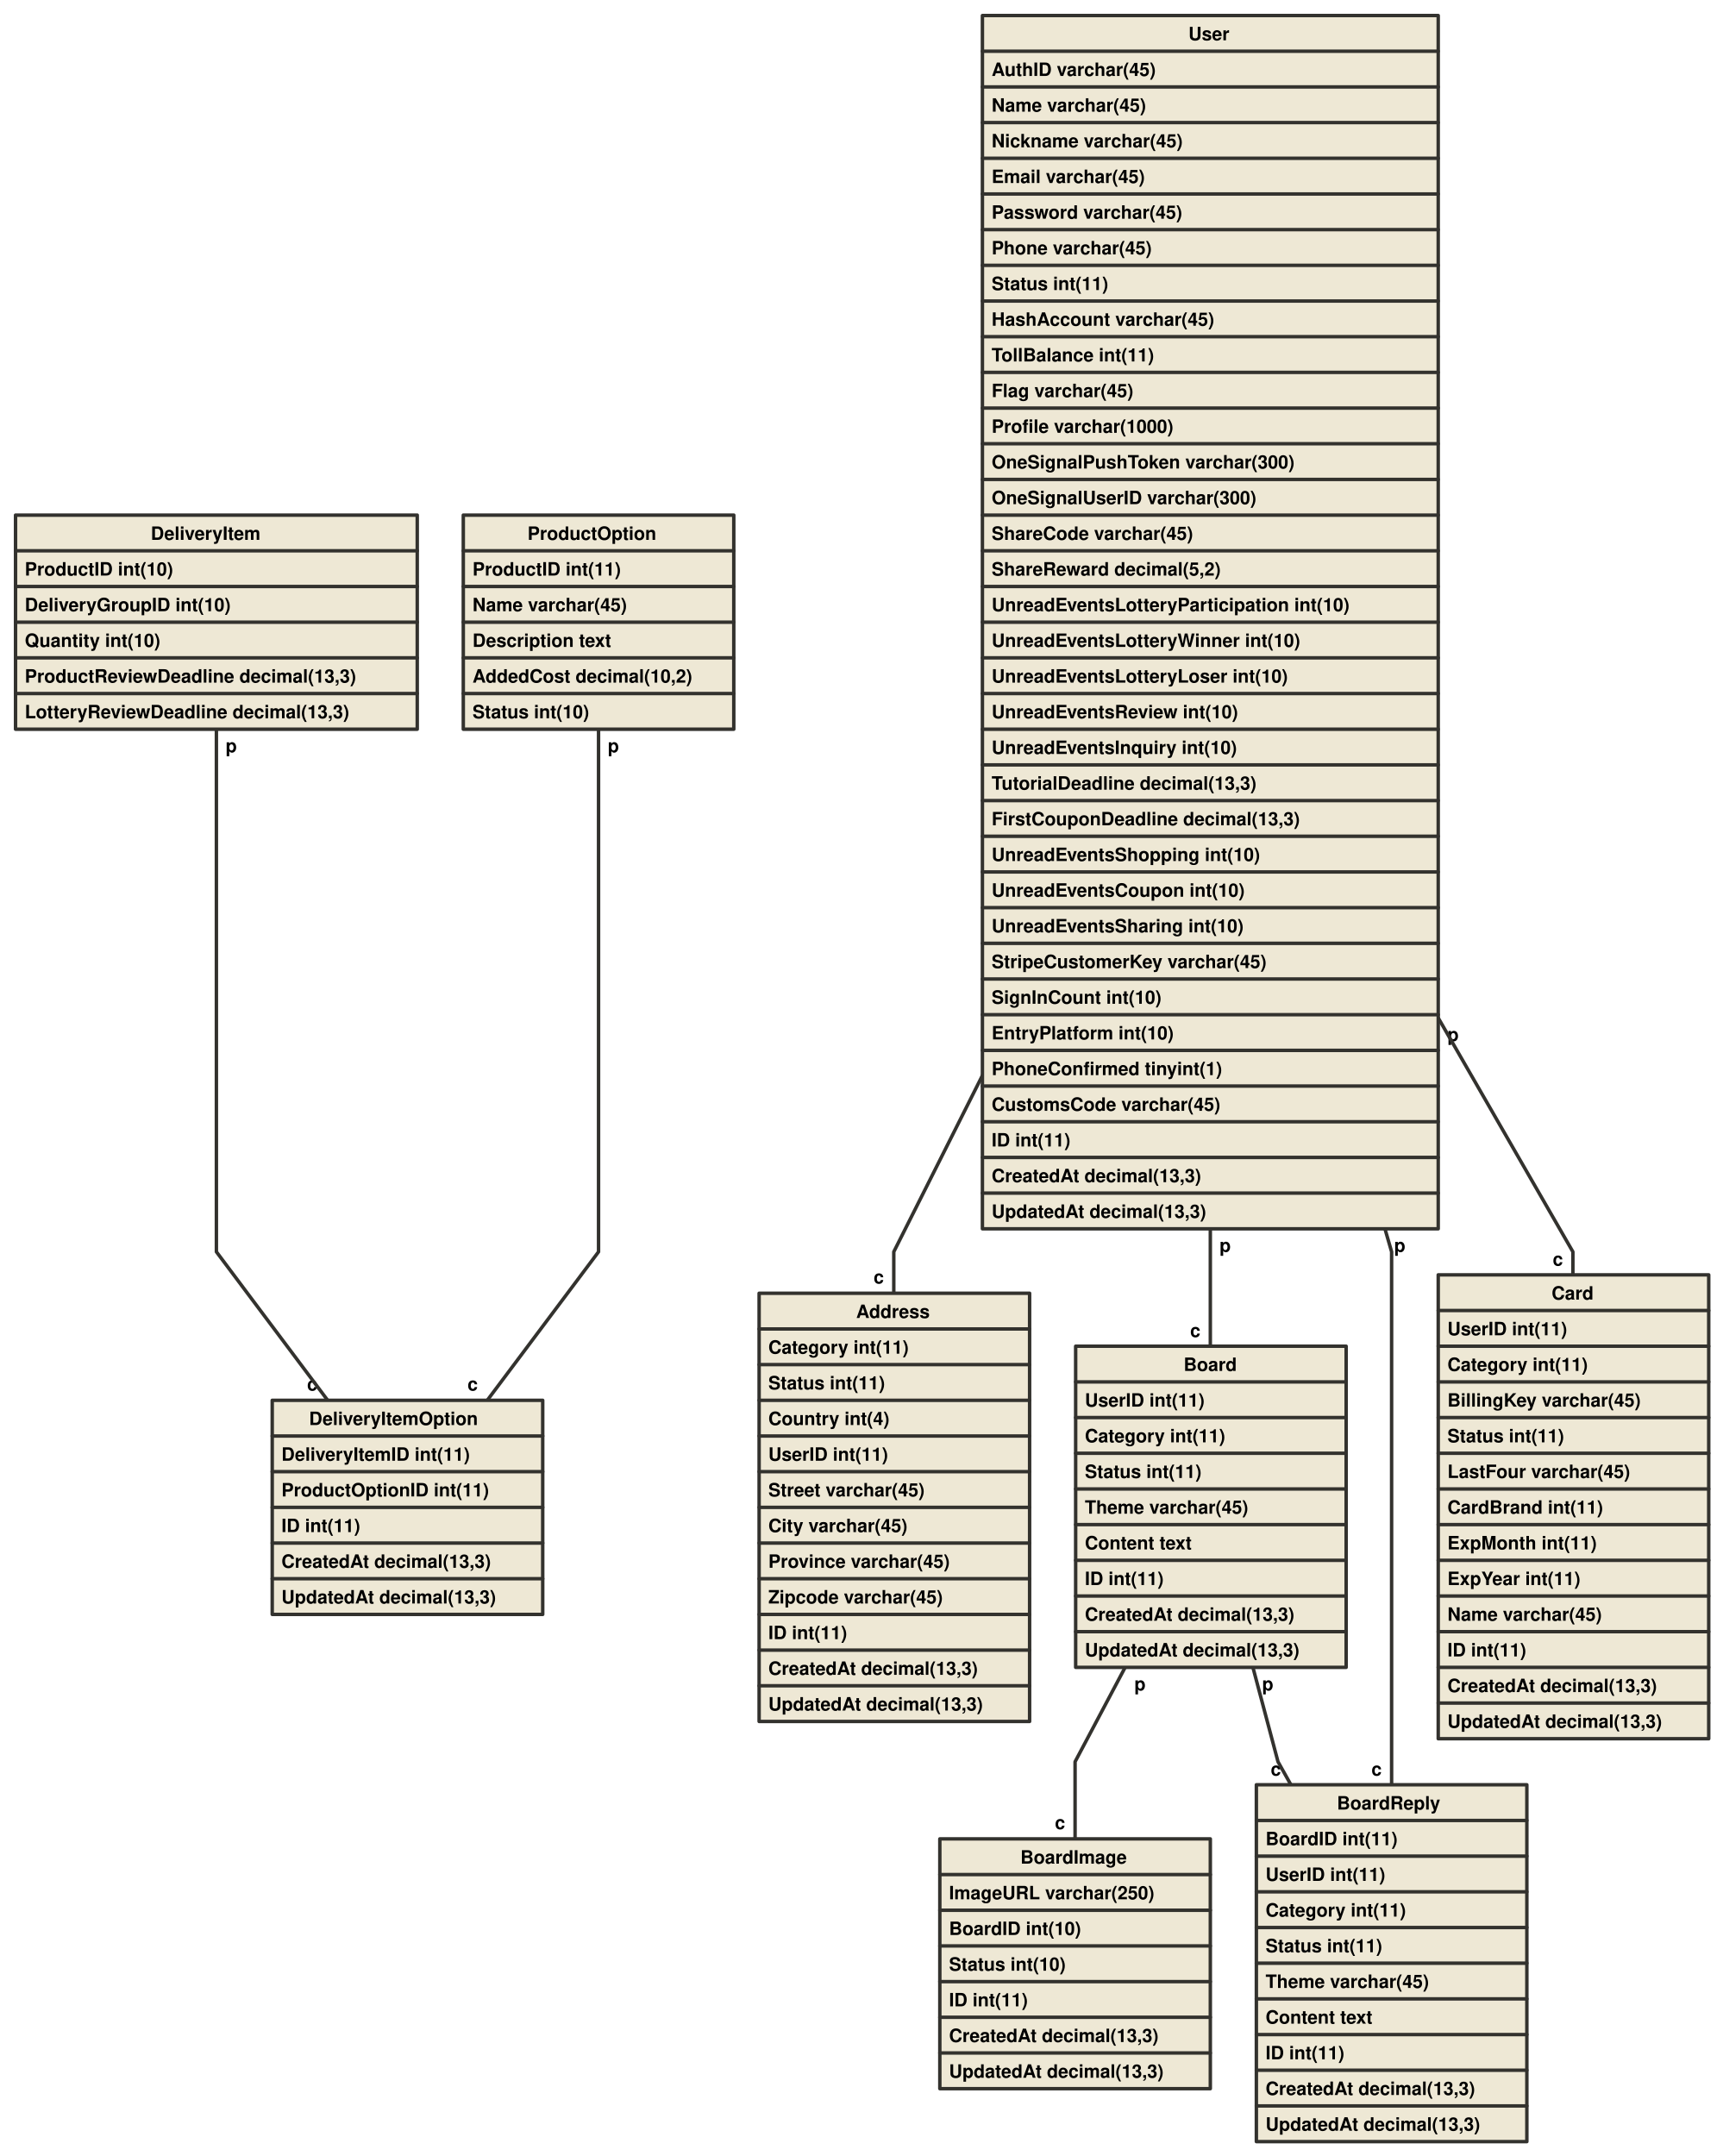
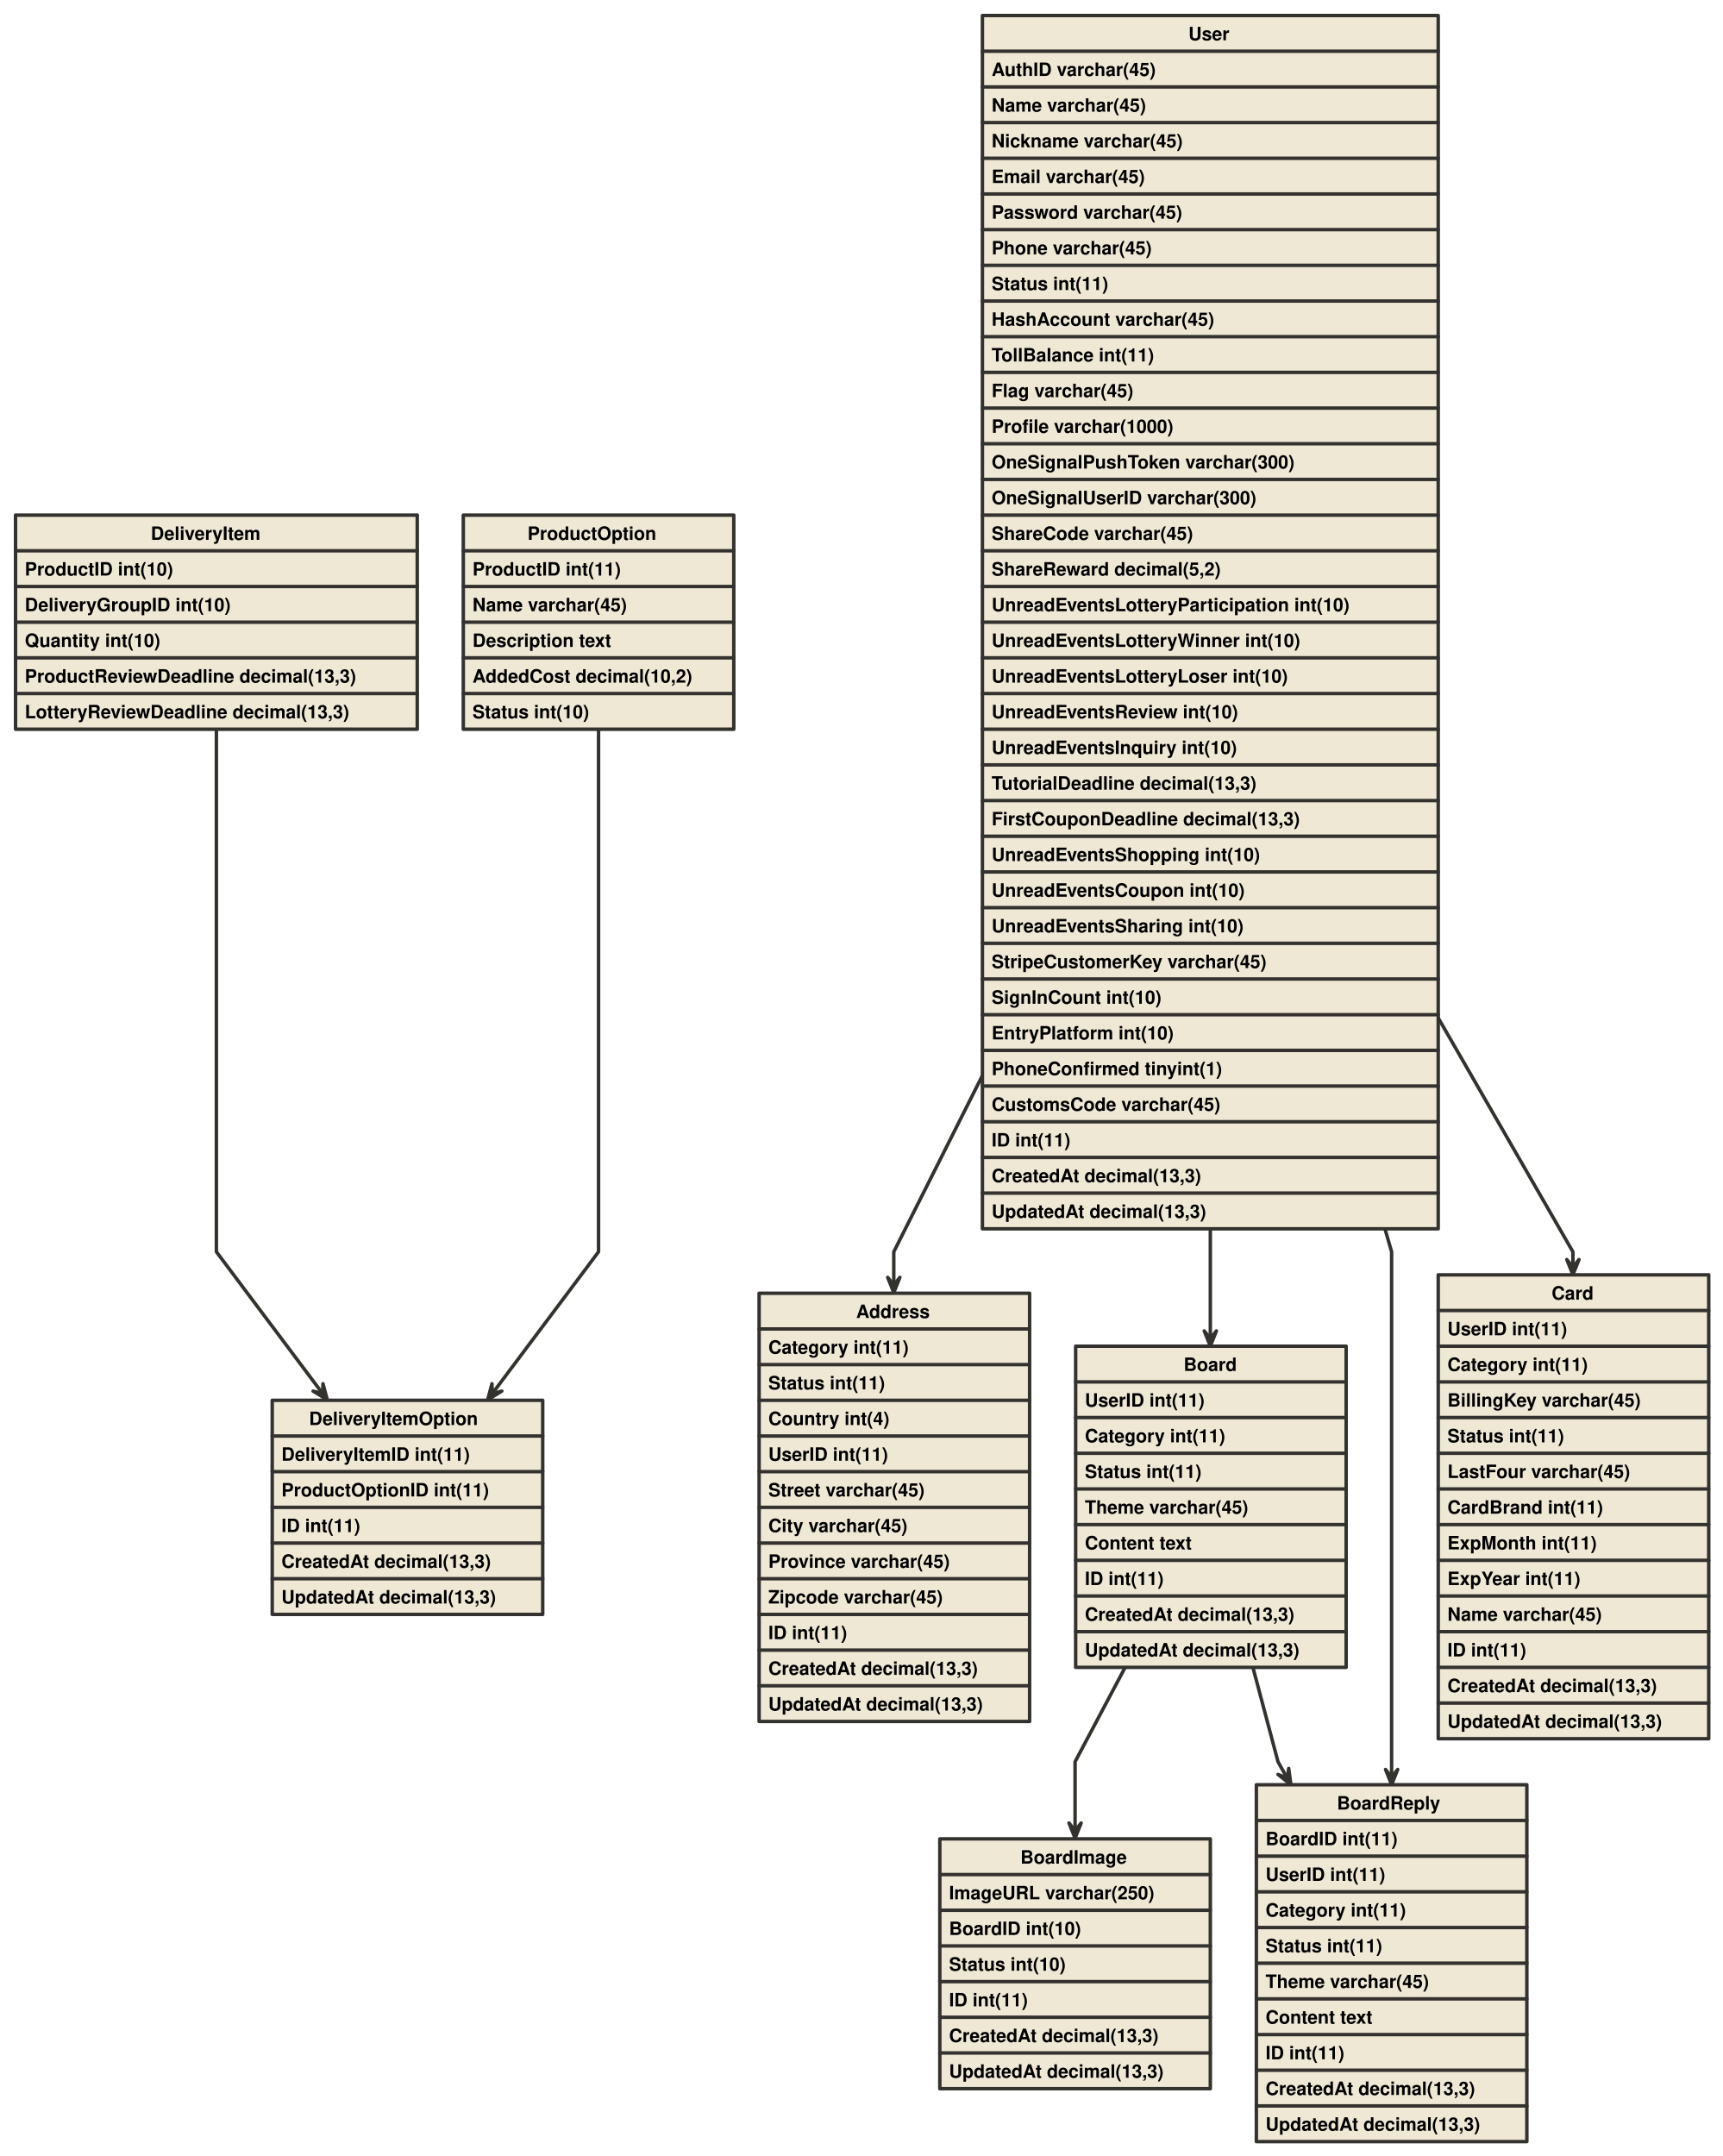
<svg xmlns="http://www.w3.org/2000/svg" width="1496.5" height="1873" version="1.1" baseProfile="full" style="font-weight:bold; font-size:12pt; font-family:'Calibri', Helvetica, sans-serif;;stroke-width:3;stroke-linejoin:round;stroke-linecap:round">
-   <text x="985.5" y="1468.5" style="">p</text>
-   <text x="916.5" y="1589" style="">c</text>
  <path d="M977.5 1448.5 L934 1530.5 L934 1597 L934 1597 " style="stroke:#33322E;fill:none;" />
-   <text x="1096.5" y="1468.5" style="">p</text>
-   <text x="1104" y="1542.5" style="">c</text>
+   <path d="M928.7 1583.7 L934 1590.3 L939.3 1583.7 L934 1597 Z" style="stroke:#33322E;fill:#33322E;" />
  <path d="M1088.5 1448.5 L1110.3 1530.5 L1121.5 1550.5 L1121.5 1550.5 " style="stroke:#33322E;fill:none;" />
-   <text x="196" y="653.5" style="">p</text>
-   <text x="266.8" y="1208" style="">c</text>
+   <path d="M1110.3 1541.5 L1118.3 1544.7 L1119.6 1536.3 L1121.5 1550.5 Z" style="stroke:#33322E;fill:#33322E;" />
  <path d="M188 633.5 L188 1087.5 L284.3 1216 L284.3 1216 " style="stroke:#33322E;fill:none;" />
-   <text x="528" y="653.5" style="">p</text>
-   <text x="406.2" y="1208" style="">c</text>
+   <path d="M272 1208.5 L280.3 1210.7 L280.6 1202.1 L284.3 1216 Z" style="stroke:#33322E;fill:#33322E;" />
  <path d="M520 633.5 L520 1087.5 L423.7 1216 L423.7 1216 " style="stroke:#33322E;fill:none;" />
-   <text x="861.5" y="954.3" style="">p</text>
-   <text x="759" y="1115" style="">c</text>
+   <path d="M427.4 1202.1 L427.7 1210.7 L436 1208.5 L423.7 1216 Z" style="stroke:#33322E;fill:#33322E;" />
  <path d="M853.5 934.3 L776.5 1087.5 L776.5 1123 L776.5 1123 " style="stroke:#33322E;fill:none;" />
-   <text x="1059.5" y="1087.5" style="">p</text>
-   <text x="1034" y="1161.5" style="">c</text>
+   <path d="M771.2 1109.7 L776.5 1116.3 L781.8 1109.7 L776.5 1123 Z" style="stroke:#33322E;fill:#33322E;" />
  <path d="M1051.5 1067.5 L1051.5 1087.5 L1051.5 1169.5 L1051.5 1169.5 " style="stroke:#33322E;fill:none;" />
-   <text x="1211.2" y="1087.5" style="">p</text>
-   <text x="1191.5" y="1542.5" style="">c</text>
+   <path d="M1046.2 1156.2 L1051.5 1162.8 L1056.8 1156.2 L1051.5 1169.5 Z" style="stroke:#33322E;fill:#33322E;" />
  <path d="M1203.2 1067.5 L1209 1087.5 L1209 1530.5 L1209 1530.5 L1209 1550.5 L1209 1550.5 " style="stroke:#33322E;fill:none;" />
-   <text x="1257.5" y="904.3" style="">p</text>
-   <text x="1349" y="1099.5" style="">c</text>
+   <path d="M1203.7 1537.2 L1209 1543.8 L1214.3 1537.2 L1209 1550.5 Z" style="stroke:#33322E;fill:#33322E;" />
  <path d="M1249.5 884.3 L1366.5 1087.5 L1366.5 1107.5 L1366.5 1107.5 " style="stroke:#33322E;fill:none;" />
+   <path d="M1361.2 1094.2 L1366.5 1100.8 L1371.8 1094.2 L1366.5 1107.5 Z" style="stroke:#33322E;fill:#33322E;" />
  <rect x="659.5" y="1123.5" height="372" width="235" style="stroke:#33322E;fill:#eee8d5;" />
  <text x="743.8" y="1145" style="">Address</text>
  <path d="M659.5 1154.5 L894.5 1154.5" style="stroke:#33322E;fill:none;" />
  <text x="667.5" y="1176" style="">Category int(11)</text>
  <path d="M659.5 1185.5 L894.5 1185.5" style="stroke:#33322E;fill:none;" />
  <text x="667.5" y="1207" style="">Status int(11)</text>
  <path d="M659.5 1216.5 L894.5 1216.5" style="stroke:#33322E;fill:none;" />
  <text x="667.5" y="1238" style="">Country int(4)</text>
  <path d="M659.5 1247.5 L894.5 1247.5" style="stroke:#33322E;fill:none;" />
  <text x="667.5" y="1269" style="">UserID int(11)</text>
  <path d="M659.5 1278.5 L894.5 1278.5" style="stroke:#33322E;fill:none;" />
  <text x="667.5" y="1300" style="">Street varchar(45)</text>
  <path d="M659.5 1309.5 L894.5 1309.5" style="stroke:#33322E;fill:none;" />
  <text x="667.5" y="1331" style="">City varchar(45)</text>
  <path d="M659.5 1340.5 L894.5 1340.5" style="stroke:#33322E;fill:none;" />
  <text x="667.5" y="1362" style="">Province varchar(45)</text>
  <path d="M659.5 1371.5 L894.5 1371.5" style="stroke:#33322E;fill:none;" />
  <text x="667.5" y="1393" style="">Zipcode varchar(45)</text>
  <path d="M659.5 1402.5 L894.5 1402.5" style="stroke:#33322E;fill:none;" />
  <text x="667.5" y="1424" style="">ID int(11)</text>
  <path d="M659.5 1433.5 L894.5 1433.5" style="stroke:#33322E;fill:none;" />
  <text x="667.5" y="1455" style="">CreatedAt decimal(13,3)</text>
  <path d="M659.5 1464.5 L894.5 1464.5" style="stroke:#33322E;fill:none;" />
  <text x="667.5" y="1486" style="">UpdatedAt decimal(13,3)</text>
  <rect x="934.5" y="1169.5" height="279" width="235" style="stroke:#33322E;fill:#eee8d5;" />
  <text x="1028.3" y="1191" style="">Board</text>
  <path d="M934.5 1200.5 L1169.5 1200.5" style="stroke:#33322E;fill:none;" />
  <text x="942.5" y="1222" style="">UserID int(11)</text>
  <path d="M934.5 1231.5 L1169.5 1231.5" style="stroke:#33322E;fill:none;" />
  <text x="942.5" y="1253" style="">Category int(11)</text>
  <path d="M934.5 1262.5 L1169.5 1262.5" style="stroke:#33322E;fill:none;" />
  <text x="942.5" y="1284" style="">Status int(11)</text>
  <path d="M934.5 1293.5 L1169.5 1293.5" style="stroke:#33322E;fill:none;" />
  <text x="942.5" y="1315" style="">Theme varchar(45)</text>
  <path d="M934.5 1324.5 L1169.5 1324.5" style="stroke:#33322E;fill:none;" />
  <text x="942.5" y="1346" style="">Content text</text>
  <path d="M934.5 1355.5 L1169.5 1355.5" style="stroke:#33322E;fill:none;" />
  <text x="942.5" y="1377" style="">ID int(11)</text>
  <path d="M934.5 1386.5 L1169.5 1386.5" style="stroke:#33322E;fill:none;" />
  <text x="942.5" y="1408" style="">CreatedAt decimal(13,3)</text>
  <path d="M934.5 1417.5 L1169.5 1417.5" style="stroke:#33322E;fill:none;" />
  <text x="942.5" y="1439" style="">UpdatedAt decimal(13,3)</text>
  <rect x="816.5" y="1597.5" height="217" width="235" style="stroke:#33322E;fill:#eee8d5;" />
  <text x="886.5" y="1619" style="">BoardImage</text>
  <path d="M816.5 1628.5 L1051.5 1628.5" style="stroke:#33322E;fill:none;" />
  <text x="824.5" y="1650" style="">ImageURL varchar(250)</text>
  <path d="M816.5 1659.5 L1051.5 1659.5" style="stroke:#33322E;fill:none;" />
  <text x="824.5" y="1681" style="">BoardID int(10)</text>
  <path d="M816.5 1690.5 L1051.5 1690.5" style="stroke:#33322E;fill:none;" />
  <text x="824.5" y="1712" style="">Status int(10)</text>
  <path d="M816.5 1721.5 L1051.5 1721.5" style="stroke:#33322E;fill:none;" />
  <text x="824.5" y="1743" style="">ID int(11)</text>
  <path d="M816.5 1752.5 L1051.5 1752.5" style="stroke:#33322E;fill:none;" />
  <text x="824.5" y="1774" style="">CreatedAt decimal(13,3)</text>
  <path d="M816.5 1783.5 L1051.5 1783.5" style="stroke:#33322E;fill:none;" />
  <text x="824.5" y="1805" style="">UpdatedAt decimal(13,3)</text>
  <rect x="1091.5" y="1550.5" height="310" width="235" style="stroke:#33322E;fill:#eee8d5;" />
  <text x="1161.5" y="1572" style="">BoardReply</text>
  <path d="M1091.5 1581.5 L1326.5 1581.5" style="stroke:#33322E;fill:none;" />
  <text x="1099.5" y="1603" style="">BoardID int(11)</text>
  <path d="M1091.5 1612.5 L1326.5 1612.5" style="stroke:#33322E;fill:none;" />
  <text x="1099.5" y="1634" style="">UserID int(11)</text>
  <path d="M1091.5 1643.5 L1326.5 1643.5" style="stroke:#33322E;fill:none;" />
  <text x="1099.5" y="1665" style="">Category int(11)</text>
  <path d="M1091.5 1674.5 L1326.5 1674.5" style="stroke:#33322E;fill:none;" />
  <text x="1099.5" y="1696" style="">Status int(11)</text>
  <path d="M1091.5 1705.5 L1326.5 1705.5" style="stroke:#33322E;fill:none;" />
  <text x="1099.5" y="1727" style="">Theme varchar(45)</text>
  <path d="M1091.5 1736.5 L1326.5 1736.5" style="stroke:#33322E;fill:none;" />
  <text x="1099.5" y="1758" style="">Content text</text>
  <path d="M1091.5 1767.5 L1326.5 1767.5" style="stroke:#33322E;fill:none;" />
  <text x="1099.5" y="1789" style="">ID int(11)</text>
  <path d="M1091.5 1798.5 L1326.5 1798.5" style="stroke:#33322E;fill:none;" />
  <text x="1099.5" y="1820" style="">CreatedAt decimal(13,3)</text>
  <path d="M1091.5 1829.5 L1326.5 1829.5" style="stroke:#33322E;fill:none;" />
  <text x="1099.5" y="1851" style="">UpdatedAt decimal(13,3)</text>
  <rect x="1249.5" y="1107.5" height="403" width="235" style="stroke:#33322E;fill:#eee8d5;" />
  <text x="1348" y="1129" style="">Card</text>
  <path d="M1249.5 1138.5 L1484.5 1138.5" style="stroke:#33322E;fill:none;" />
  <text x="1257.5" y="1160" style="">UserID int(11)</text>
  <path d="M1249.5 1169.5 L1484.5 1169.5" style="stroke:#33322E;fill:none;" />
  <text x="1257.5" y="1191" style="">Category int(11)</text>
  <path d="M1249.5 1200.5 L1484.5 1200.5" style="stroke:#33322E;fill:none;" />
  <text x="1257.5" y="1222" style="">BillingKey varchar(45)</text>
  <path d="M1249.5 1231.5 L1484.5 1231.5" style="stroke:#33322E;fill:none;" />
  <text x="1257.5" y="1253" style="">Status int(11)</text>
  <path d="M1249.5 1262.5 L1484.5 1262.5" style="stroke:#33322E;fill:none;" />
  <text x="1257.5" y="1284" style="">LastFour varchar(45)</text>
  <path d="M1249.5 1293.5 L1484.5 1293.5" style="stroke:#33322E;fill:none;" />
  <text x="1257.5" y="1315" style="">CardBrand int(11)</text>
  <path d="M1249.5 1324.5 L1484.5 1324.5" style="stroke:#33322E;fill:none;" />
  <text x="1257.5" y="1346" style="">ExpMonth int(11)</text>
  <path d="M1249.5 1355.5 L1484.5 1355.5" style="stroke:#33322E;fill:none;" />
  <text x="1257.5" y="1377" style="">ExpYear int(11)</text>
  <path d="M1249.5 1386.5 L1484.5 1386.5" style="stroke:#33322E;fill:none;" />
  <text x="1257.5" y="1408" style="">Name varchar(45)</text>
  <path d="M1249.5 1417.5 L1484.5 1417.5" style="stroke:#33322E;fill:none;" />
  <text x="1257.5" y="1439" style="">ID int(11)</text>
  <path d="M1249.5 1448.5 L1484.5 1448.5" style="stroke:#33322E;fill:none;" />
  <text x="1257.5" y="1470" style="">CreatedAt decimal(13,3)</text>
  <path d="M1249.5 1479.5 L1484.5 1479.5" style="stroke:#33322E;fill:none;" />
  <text x="1257.5" y="1501" style="">UpdatedAt decimal(13,3)</text>
  <rect x="13.5" y="447.5" height="186" width="349" style="stroke:#33322E;fill:#eee8d5;" />
  <text x="131" y="469" style="">DeliveryItem</text>
  <path d="M13.5 478.5 L362.5 478.5" style="stroke:#33322E;fill:none;" />
  <text x="21.5" y="500" style="">ProductID int(10)</text>
  <path d="M13.5 509.5 L362.5 509.5" style="stroke:#33322E;fill:none;" />
  <text x="21.5" y="531" style="">DeliveryGroupID int(10)</text>
  <path d="M13.5 540.5 L362.5 540.5" style="stroke:#33322E;fill:none;" />
  <text x="21.5" y="562" style="">Quantity int(10)</text>
  <path d="M13.5 571.5 L362.5 571.5" style="stroke:#33322E;fill:none;" />
  <text x="21.5" y="593" style="">ProductReviewDeadline decimal(13,3)</text>
  <path d="M13.5 602.5 L362.5 602.5" style="stroke:#33322E;fill:none;" />
  <text x="21.5" y="624" style="">LotteryReviewDeadline decimal(13,3)</text>
  <rect x="236.5" y="1216.5" height="186" width="235" style="stroke:#33322E;fill:#eee8d5;" />
  <text x="268.5" y="1238" style="">DeliveryItemOption</text>
  <path d="M236.5 1247.5 L471.5 1247.5" style="stroke:#33322E;fill:none;" />
  <text x="244.5" y="1269" style="">DeliveryItemID int(11)</text>
  <path d="M236.5 1278.5 L471.5 1278.5" style="stroke:#33322E;fill:none;" />
  <text x="244.5" y="1300" style="">ProductOptionID int(11)</text>
  <path d="M236.5 1309.5 L471.5 1309.5" style="stroke:#33322E;fill:none;" />
  <text x="244.5" y="1331" style="">ID int(11)</text>
  <path d="M236.5 1340.5 L471.5 1340.5" style="stroke:#33322E;fill:none;" />
  <text x="244.5" y="1362" style="">CreatedAt decimal(13,3)</text>
  <path d="M236.5 1371.5 L471.5 1371.5" style="stroke:#33322E;fill:none;" />
  <text x="244.5" y="1393" style="">UpdatedAt decimal(13,3)</text>
  <rect x="402.5" y="447.5" height="186" width="235" style="stroke:#33322E;fill:#eee8d5;" />
  <text x="458.3" y="469" style="">ProductOption</text>
  <path d="M402.5 478.5 L637.5 478.5" style="stroke:#33322E;fill:none;" />
  <text x="410.5" y="500" style="">ProductID int(11)</text>
  <path d="M402.5 509.5 L637.5 509.5" style="stroke:#33322E;fill:none;" />
  <text x="410.5" y="531" style="">Name varchar(45)</text>
  <path d="M402.5 540.5 L637.5 540.5" style="stroke:#33322E;fill:none;" />
  <text x="410.5" y="562" style="">Description text</text>
  <path d="M402.5 571.5 L637.5 571.5" style="stroke:#33322E;fill:none;" />
  <text x="410.5" y="593" style="">AddedCost decimal(10,2)</text>
  <path d="M402.5 602.5 L637.5 602.5" style="stroke:#33322E;fill:none;" />
  <text x="410.5" y="624" style="">Status int(10)</text>
  <rect x="853.5" y="13.5" height="1054" width="396" style="stroke:#33322E;fill:#eee8d5;" />
  <text x="1032.5" y="35" style="">User</text>
  <path d="M853.5 44.5 L1249.5 44.5" style="stroke:#33322E;fill:none;" />
  <text x="861.5" y="66" style="">AuthID varchar(45)</text>
  <path d="M853.5 75.5 L1249.5 75.5" style="stroke:#33322E;fill:none;" />
  <text x="861.5" y="97" style="">Name varchar(45)</text>
  <path d="M853.5 106.5 L1249.5 106.5" style="stroke:#33322E;fill:none;" />
  <text x="861.5" y="128" style="">Nickname varchar(45)</text>
  <path d="M853.5 137.5 L1249.5 137.5" style="stroke:#33322E;fill:none;" />
  <text x="861.5" y="159" style="">Email varchar(45)</text>
  <path d="M853.5 168.5 L1249.5 168.5" style="stroke:#33322E;fill:none;" />
  <text x="861.5" y="190" style="">Password varchar(45)</text>
  <path d="M853.5 199.5 L1249.5 199.5" style="stroke:#33322E;fill:none;" />
  <text x="861.5" y="221" style="">Phone varchar(45)</text>
  <path d="M853.5 230.5 L1249.5 230.5" style="stroke:#33322E;fill:none;" />
  <text x="861.5" y="252" style="">Status int(11)</text>
  <path d="M853.5 261.5 L1249.5 261.5" style="stroke:#33322E;fill:none;" />
  <text x="861.5" y="283" style="">HashAccount varchar(45)</text>
  <path d="M853.5 292.5 L1249.5 292.5" style="stroke:#33322E;fill:none;" />
  <text x="861.5" y="314" style="">TollBalance int(11)</text>
  <path d="M853.5 323.5 L1249.5 323.5" style="stroke:#33322E;fill:none;" />
  <text x="861.5" y="345" style="">Flag varchar(45)</text>
  <path d="M853.5 354.5 L1249.5 354.5" style="stroke:#33322E;fill:none;" />
  <text x="861.5" y="376" style="">Profile varchar(1000)</text>
  <path d="M853.5 385.5 L1249.5 385.5" style="stroke:#33322E;fill:none;" />
  <text x="861.5" y="407" style="">OneSignalPushToken varchar(300)</text>
  <path d="M853.5 416.5 L1249.5 416.5" style="stroke:#33322E;fill:none;" />
  <text x="861.5" y="438" style="">OneSignalUserID varchar(300)</text>
  <path d="M853.5 447.5 L1249.5 447.5" style="stroke:#33322E;fill:none;" />
  <text x="861.5" y="469" style="">ShareCode varchar(45)</text>
  <path d="M853.5 478.5 L1249.5 478.5" style="stroke:#33322E;fill:none;" />
  <text x="861.5" y="500" style="">ShareReward decimal(5,2)</text>
  <path d="M853.5 509.5 L1249.5 509.5" style="stroke:#33322E;fill:none;" />
  <text x="861.5" y="531" style="">UnreadEventsLotteryParticipation int(10)</text>
  <path d="M853.5 540.5 L1249.5 540.5" style="stroke:#33322E;fill:none;" />
  <text x="861.5" y="562" style="">UnreadEventsLotteryWinner int(10)</text>
  <path d="M853.5 571.5 L1249.5 571.5" style="stroke:#33322E;fill:none;" />
  <text x="861.5" y="593" style="">UnreadEventsLotteryLoser int(10)</text>
  <path d="M853.5 602.5 L1249.5 602.5" style="stroke:#33322E;fill:none;" />
  <text x="861.5" y="624" style="">UnreadEventsReview int(10)</text>
  <path d="M853.5 633.5 L1249.5 633.5" style="stroke:#33322E;fill:none;" />
  <text x="861.5" y="655" style="">UnreadEventsInquiry int(10)</text>
  <path d="M853.5 664.5 L1249.5 664.5" style="stroke:#33322E;fill:none;" />
  <text x="861.5" y="686" style="">TutorialDeadline decimal(13,3)</text>
  <path d="M853.5 695.5 L1249.5 695.5" style="stroke:#33322E;fill:none;" />
  <text x="861.5" y="717" style="">FirstCouponDeadline decimal(13,3)</text>
  <path d="M853.5 726.5 L1249.5 726.5" style="stroke:#33322E;fill:none;" />
  <text x="861.5" y="748" style="">UnreadEventsShopping int(10)</text>
  <path d="M853.5 757.5 L1249.5 757.5" style="stroke:#33322E;fill:none;" />
  <text x="861.5" y="779" style="">UnreadEventsCoupon int(10)</text>
  <path d="M853.5 788.5 L1249.5 788.5" style="stroke:#33322E;fill:none;" />
  <text x="861.5" y="810" style="">UnreadEventsSharing int(10)</text>
  <path d="M853.5 819.5 L1249.5 819.5" style="stroke:#33322E;fill:none;" />
  <text x="861.5" y="841" style="">StripeCustomerKey varchar(45)</text>
  <path d="M853.5 850.5 L1249.5 850.5" style="stroke:#33322E;fill:none;" />
  <text x="861.5" y="872" style="">SignInCount int(10)</text>
  <path d="M853.5 881.5 L1249.5 881.5" style="stroke:#33322E;fill:none;" />
  <text x="861.5" y="903" style="">EntryPlatform int(10)</text>
  <path d="M853.5 912.5 L1249.5 912.5" style="stroke:#33322E;fill:none;" />
  <text x="861.5" y="934" style="">PhoneConfirmed tinyint(1)</text>
  <path d="M853.5 943.5 L1249.5 943.5" style="stroke:#33322E;fill:none;" />
  <text x="861.5" y="965" style="">CustomsCode varchar(45)</text>
  <path d="M853.5 974.5 L1249.5 974.5" style="stroke:#33322E;fill:none;" />
  <text x="861.5" y="996" style="">ID int(11)</text>
  <path d="M853.5 1005.5 L1249.5 1005.5" style="stroke:#33322E;fill:none;" />
  <text x="861.5" y="1027" style="">CreatedAt decimal(13,3)</text>
  <path d="M853.5 1036.5 L1249.5 1036.5" style="stroke:#33322E;fill:none;" />
  <text x="861.5" y="1058" style="">UpdatedAt decimal(13,3)</text>
</svg>
